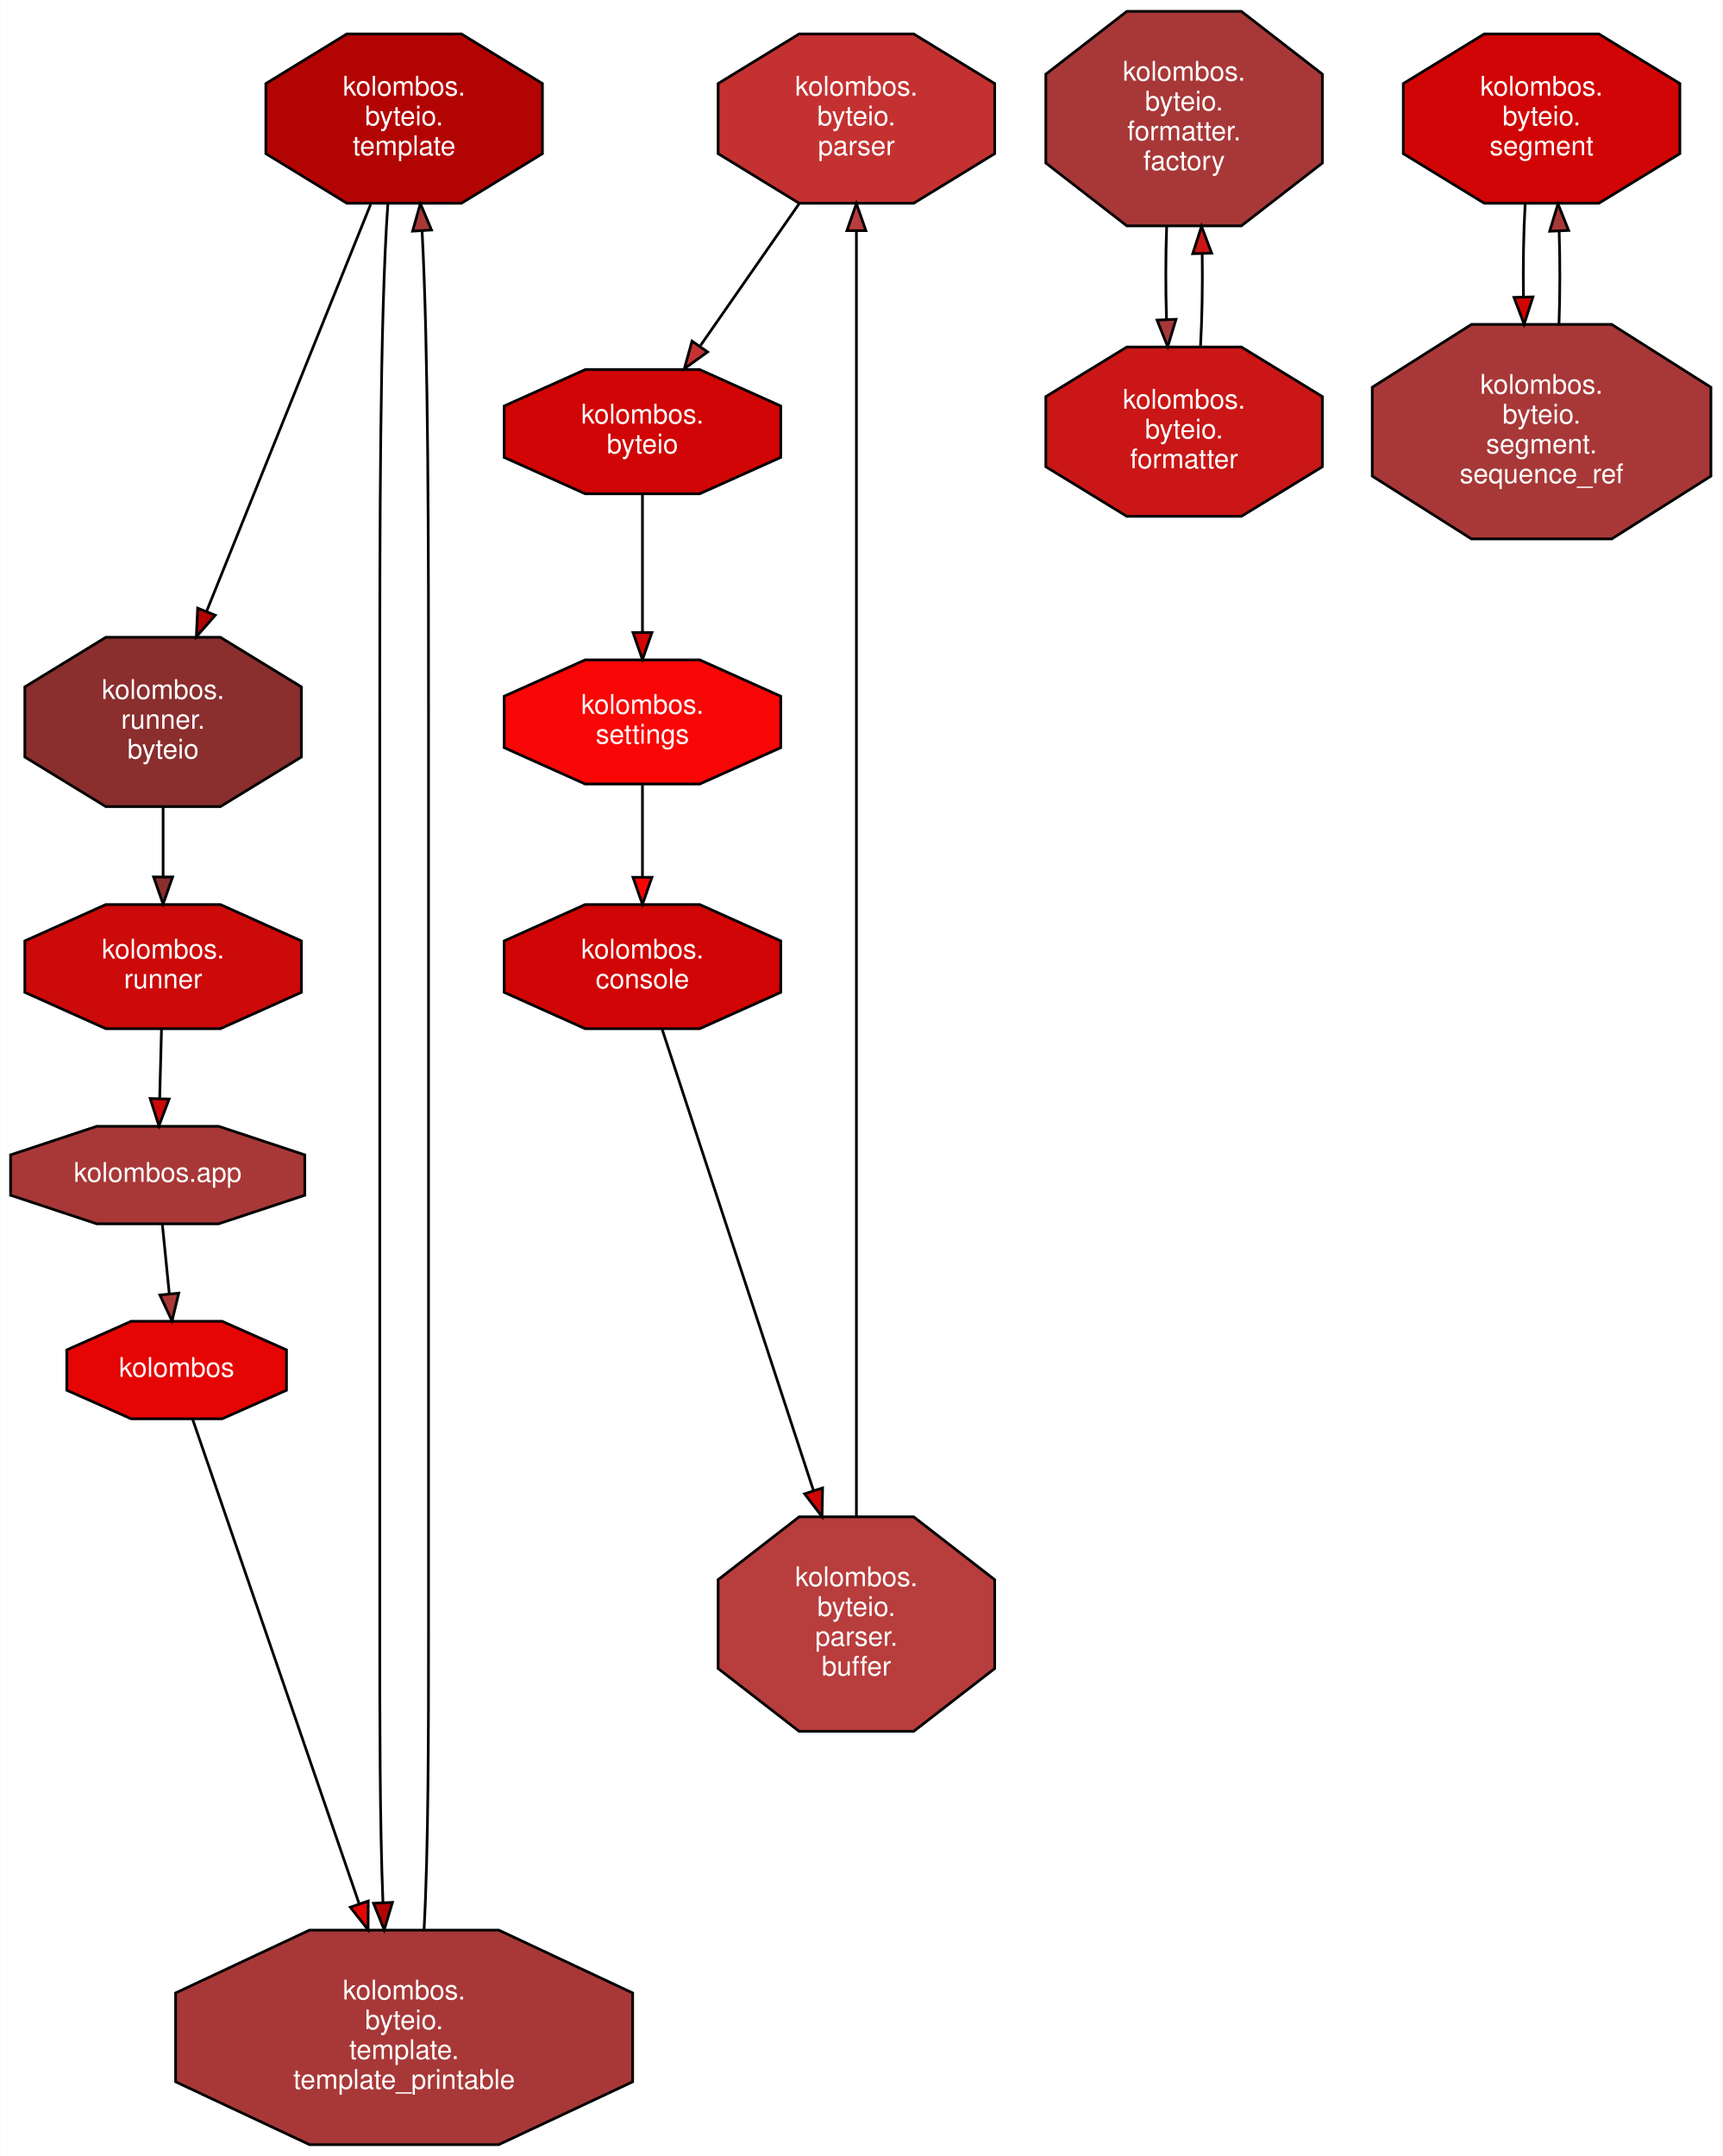
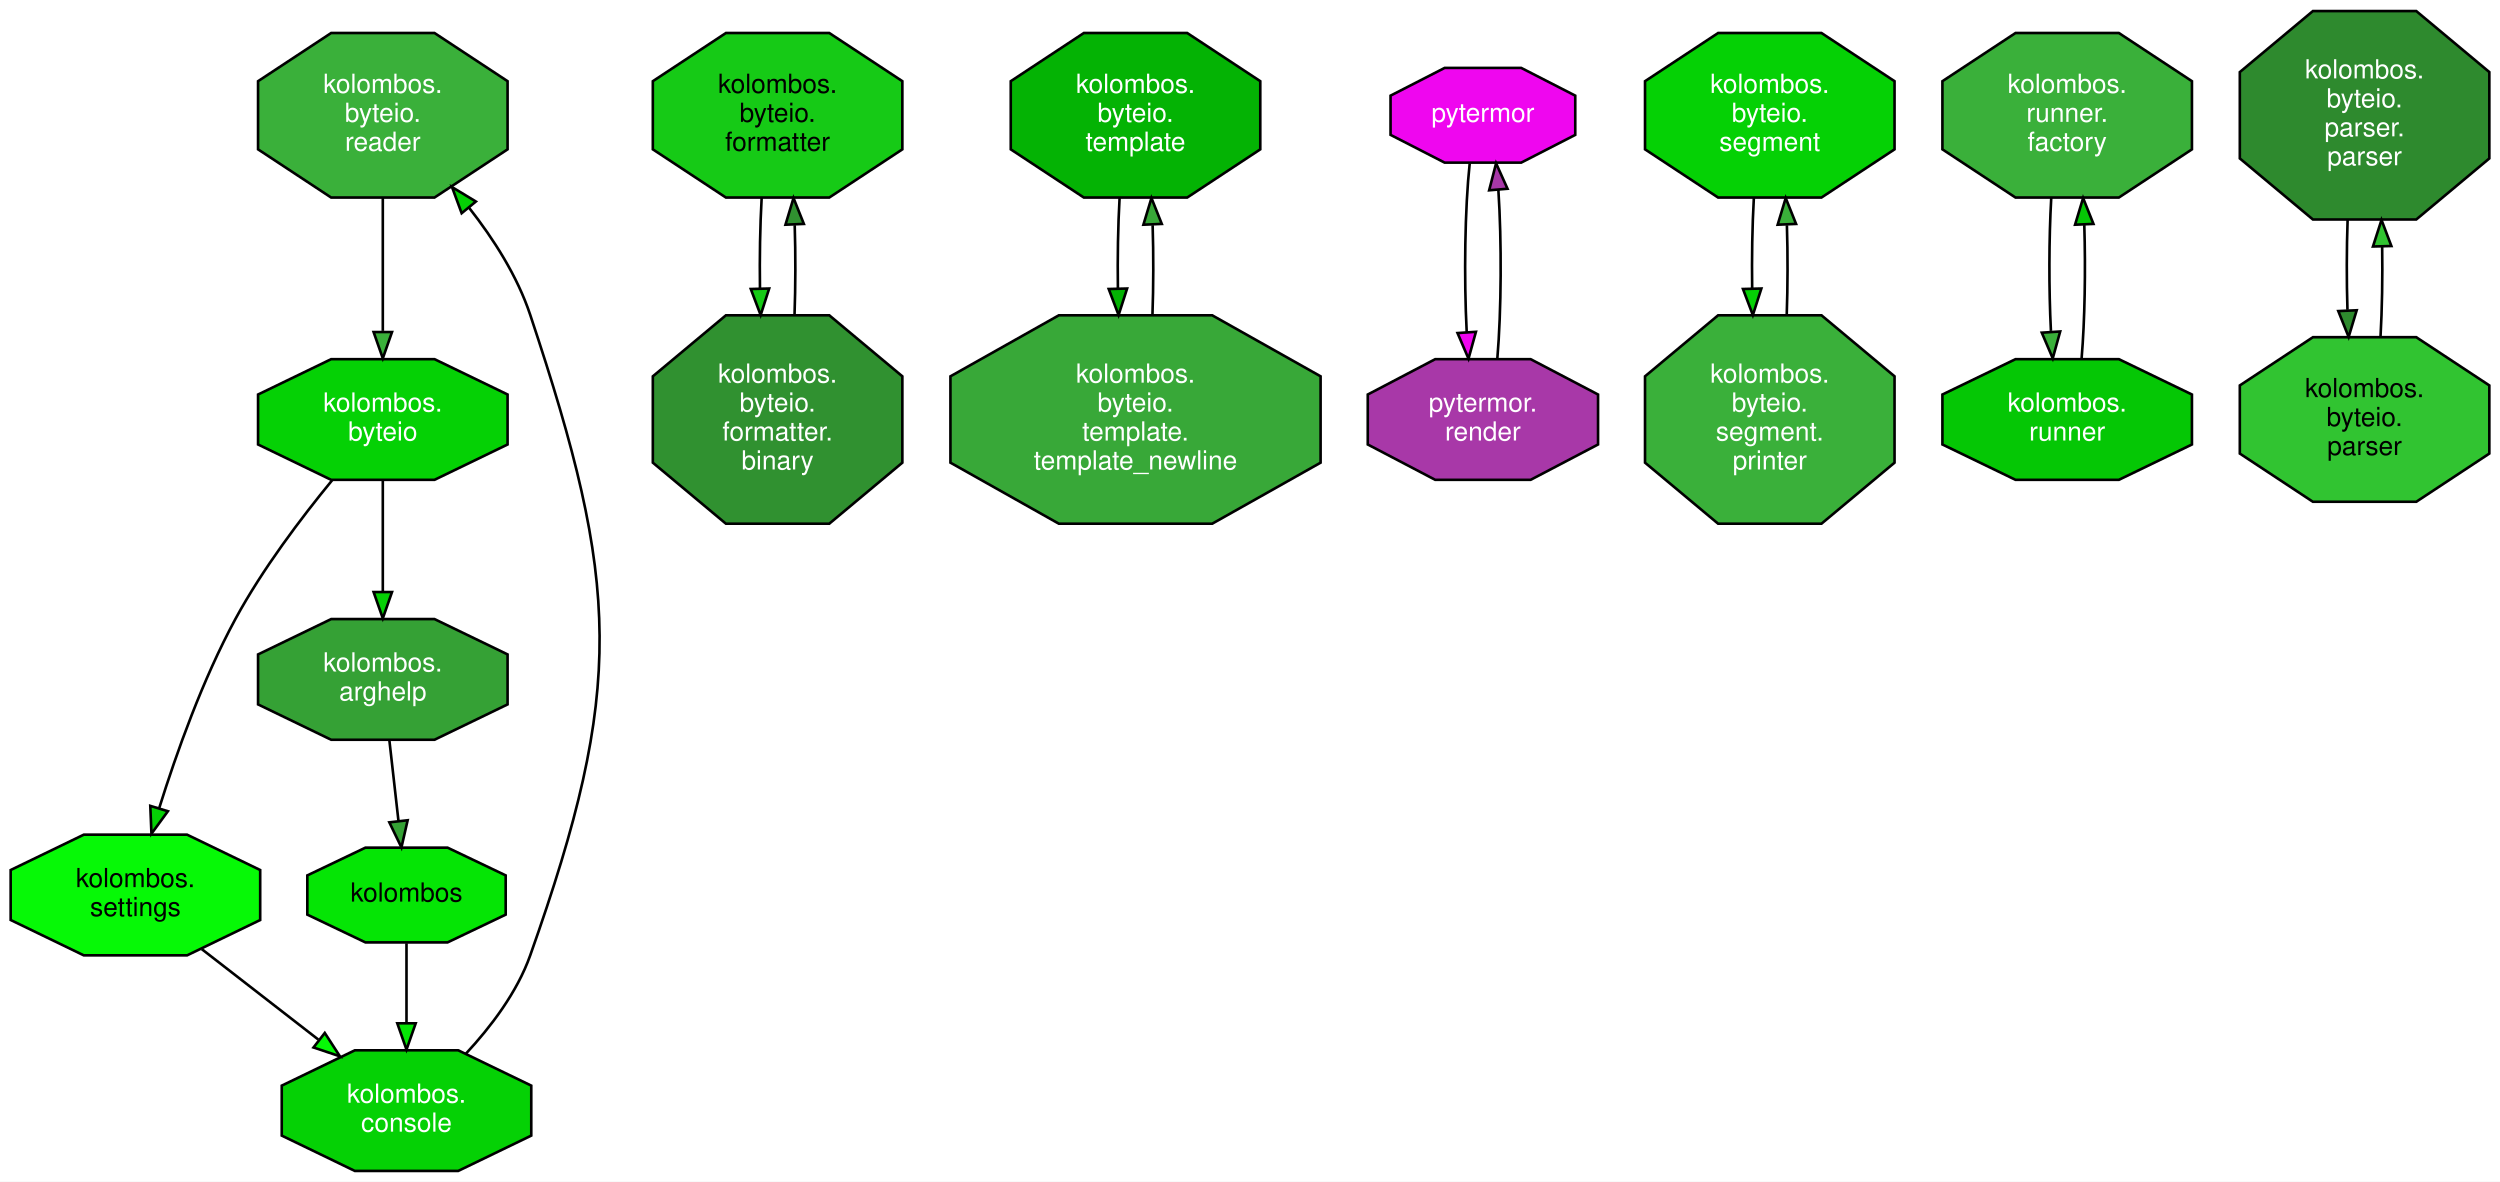
- <svg xmlns="http://www.w3.org/2000/svg" width="636pt" height="796pt" viewBox="0.00 0.00 635.92 796.07">
-   <g id="graph0" class="graph" transform="scale(1 1) rotate(0) translate(4 792.07)">
+ <svg xmlns="http://www.w3.org/2000/svg" width="950pt" height="449pt" viewBox="0.00 0.00 949.91 448.96">
+   <g id="graph0" class="graph" transform="scale(1 1) rotate(0) translate(4 444.96)">
    <style>.edge&gt;path:hover{stroke-width:8}</style>
-     <polygon fill="white" stroke="transparent" points="-4,4 -4,-792.07 631.92,-792.07 631.92,4 -4,4" />
+     <polygon fill="white" stroke="transparent" points="-4,4 -4,-444.96 945.91,-444.96 945.91,4 -4,4" />
    <g id="node1" class="node">
      <style>.edge&gt;path:hover{stroke-width:8}</style>
-       <polygon fill="#b30404" stroke="black" points="196.22,-735.33 196.22,-761.22 166.31,-779.54 124.01,-779.54 94.1,-761.22 94.1,-735.33 124.01,-717.02 166.31,-717.02 196.22,-735.33" />
-       <text text-anchor="middle" x="145.16" y="-756.78" font-family="Helvetica,sans-Serif" font-size="10.00" fill="#ffffff">kolombos.</text>
-       <text text-anchor="middle" x="145.16" y="-745.78" font-family="Helvetica,sans-Serif" font-size="10.00" fill="#ffffff">byteio.</text>
-       <text text-anchor="middle" x="145.16" y="-734.78" font-family="Helvetica,sans-Serif" font-size="10.00" fill="#ffffff">template</text>
+       <polygon fill="#3ab03a" stroke="black" points="188.86,-388.21 188.86,-414.11 161.09,-432.42 121.82,-432.42 94.05,-414.11 94.05,-388.21 121.82,-369.9 161.09,-369.9 188.86,-388.21" />
+       <text text-anchor="middle" x="141.45" y="-409.66" font-family="Helvetica,sans-Serif" font-size="10.00" fill="#ffffff">kolombos.</text>
+       <text text-anchor="middle" x="141.45" y="-398.66" font-family="Helvetica,sans-Serif" font-size="10.00" fill="#ffffff">byteio.</text>
+       <text text-anchor="middle" x="141.45" y="-387.66" font-family="Helvetica,sans-Serif" font-size="10.00" fill="#ffffff">reader</text>
+     </g>
+     <g id="node3" class="node">
+       <style>.edge&gt;path:hover{stroke-width:8}</style>
+       <polygon fill="#05d105" stroke="black" points="188.86,-276.07 188.86,-295.06 161.09,-308.49 121.82,-308.49 94.05,-295.06 94.05,-276.07 121.82,-262.64 161.09,-262.64 188.86,-276.07" />
+       <text text-anchor="middle" x="141.45" y="-288.57" font-family="Helvetica,sans-Serif" font-size="10.00" fill="#ffffff">kolombos.</text>
+       <text text-anchor="middle" x="141.45" y="-277.57" font-family="Helvetica,sans-Serif" font-size="10.00" fill="#ffffff">byteio</text>
+     </g>
+     <g id="edge9" class="edge">
+       <style>.edge&gt;path:hover{stroke-width:8}</style>
+       <path fill="none" stroke="black" d="M141.45,-369.72C141.45,-354.13 141.45,-335.13 141.45,-319.23" />
+       <polygon fill="#3ab03a" stroke="black" points="144.95,-318.8 141.45,-308.8 137.95,-318.8 144.95,-318.8" />
    </g>
    <g id="node2" class="node">
      <style>.edge&gt;path:hover{stroke-width:8}</style>
-       <polygon fill="#8a2e2e" stroke="black" points="107.22,-512.55 107.22,-538.45 77.31,-556.76 35.01,-556.76 5.1,-538.45 5.1,-512.55 35.01,-494.24 77.31,-494.24 107.22,-512.55" />
-       <text text-anchor="middle" x="56.16" y="-534" font-family="Helvetica,sans-Serif" font-size="10.00" fill="#ffffff">kolombos.</text>
-       <text text-anchor="middle" x="56.16" y="-523" font-family="Helvetica,sans-Serif" font-size="10.00" fill="#ffffff">runner.</text>
-       <text text-anchor="middle" x="56.16" y="-512" font-family="Helvetica,sans-Serif" font-size="10.00" fill="#ffffff">byteio</text>
+       <polygon fill="#06f906" stroke="black" points="94.86,-95.39 94.86,-114.38 67.09,-127.81 27.82,-127.81 0.05,-114.38 0.05,-95.39 27.82,-81.96 67.09,-81.96 94.86,-95.39" />
+       <text text-anchor="middle" x="47.45" y="-107.88" font-family="Helvetica,sans-Serif" font-size="10.00" fill="#000000">kolombos.</text>
+       <text text-anchor="middle" x="47.45" y="-96.88" font-family="Helvetica,sans-Serif" font-size="10.00" fill="#000000">settings</text>
+     </g>
+     <g id="node9" class="node">
+       <style>.edge&gt;path:hover{stroke-width:8}</style>
+       <polygon fill="#05d105" stroke="black" points="197.86,-13.47 197.86,-32.46 170.09,-45.88 130.82,-45.88 103.05,-32.46 103.05,-13.47 130.82,-0.04 170.09,-0.04 197.86,-13.47" />
+       <text text-anchor="middle" x="150.45" y="-25.96" font-family="Helvetica,sans-Serif" font-size="10.00" fill="#ffffff">kolombos.</text>
+       <text text-anchor="middle" x="150.45" y="-14.96" font-family="Helvetica,sans-Serif" font-size="10.00" fill="#ffffff">console</text>
+     </g>
+     <g id="edge17" class="edge">
+       <style>.edge&gt;path:hover{stroke-width:8}</style>
+       <path fill="none" stroke="black" d="M72.65,-84.33C85.99,-73.98 102.55,-61.13 116.96,-49.95" />
+       <polygon fill="#06f906" stroke="black" points="119.4,-52.48 125.16,-43.59 115.11,-46.95 119.4,-52.48" />
+     </g>
+     <g id="edge4" class="edge">
+       <style>.edge&gt;path:hover{stroke-width:8}</style>
+       <path fill="none" stroke="black" d="M122.21,-262.49C110.45,-248.18 95.73,-228.73 85.45,-209.77 73.03,-186.84 63.09,-159.01 56.5,-137.93" />
+       <polygon fill="#05d105" stroke="black" points="59.79,-136.72 53.54,-128.17 53.1,-138.76 59.79,-136.72" />
+     </g>
+     <g id="node12" class="node">
+       <style>.edge&gt;path:hover{stroke-width:8}</style>
+       <polygon fill="#35a135" stroke="black" points="188.86,-177.31 188.86,-196.3 161.09,-209.73 121.82,-209.73 94.05,-196.3 94.05,-177.31 121.82,-163.88 161.09,-163.88 188.86,-177.31" />
+       <text text-anchor="middle" x="141.45" y="-189.81" font-family="Helvetica,sans-Serif" font-size="10.00" fill="#ffffff">kolombos.</text>
+       <text text-anchor="middle" x="141.45" y="-178.81" font-family="Helvetica,sans-Serif" font-size="10.00" fill="#ffffff">arghelp</text>
+     </g>
+     <g id="edge3" class="edge">
+       <style>.edge&gt;path:hover{stroke-width:8}</style>
+       <path fill="none" stroke="black" d="M141.45,-262.61C141.45,-250.08 141.45,-234.14 141.45,-220.19" />
+       <polygon fill="#05d105" stroke="black" points="144.95,-220.01 141.45,-210.01 137.95,-220.01 144.95,-220.01" />
+     </g>
+     <g id="node4" class="node">
+       <style>.edge&gt;path:hover{stroke-width:8}</style>
+       <polygon fill="#16ca16" stroke="black" points="338.86,-388.21 338.86,-414.11 311.09,-432.42 271.82,-432.42 244.05,-414.11 244.05,-388.21 271.82,-369.9 311.09,-369.9 338.86,-388.21" />
+       <text text-anchor="middle" x="291.45" y="-409.66" font-family="Helvetica,sans-Serif" font-size="10.00" fill="#000000">kolombos.</text>
+       <text text-anchor="middle" x="291.45" y="-398.66" font-family="Helvetica,sans-Serif" font-size="10.00" fill="#000000">byteio.</text>
+       <text text-anchor="middle" x="291.45" y="-387.66" font-family="Helvetica,sans-Serif" font-size="10.00" fill="#000000">formatter</text>
+     </g>
+     <g id="node10" class="node">
+       <style>.edge&gt;path:hover{stroke-width:8}</style>
+       <polygon fill="#309130" stroke="black" points="338.86,-269.16 338.86,-301.97 311.09,-325.16 271.82,-325.16 244.05,-301.97 244.05,-269.16 271.82,-245.97 311.09,-245.97 338.86,-269.16" />
+       <text text-anchor="middle" x="291.45" y="-299.57" font-family="Helvetica,sans-Serif" font-size="10.00" fill="#ffffff">kolombos.</text>
+       <text text-anchor="middle" x="291.45" y="-288.57" font-family="Helvetica,sans-Serif" font-size="10.00" fill="#ffffff">byteio.</text>
+       <text text-anchor="middle" x="291.45" y="-277.57" font-family="Helvetica,sans-Serif" font-size="10.00" fill="#ffffff">formatter.</text>
+       <text text-anchor="middle" x="291.45" y="-266.57" font-family="Helvetica,sans-Serif" font-size="10.00" fill="#ffffff">binary</text>
+     </g>
+     <g id="edge5" class="edge">
+       <style>.edge&gt;path:hover{stroke-width:8}</style>
+       <path fill="none" stroke="black" d="M285.4,-369.72C284.8,-359.15 284.59,-347.01 284.76,-335.33" />
+       <polygon fill="#16ca16" stroke="black" points="288.26,-335.33 285.02,-325.24 281.27,-335.15 288.26,-335.33" />
+     </g>
+     <g id="node5" class="node">
+       <style>.edge&gt;path:hover{stroke-width:8}</style>
+       <polygon fill="#04b304" stroke="black" points="474.86,-388.21 474.86,-414.11 447.09,-432.42 407.82,-432.42 380.05,-414.11 380.05,-388.21 407.82,-369.9 447.09,-369.9 474.86,-388.21" />
+       <text text-anchor="middle" x="427.45" y="-409.66" font-family="Helvetica,sans-Serif" font-size="10.00" fill="#ffffff">kolombos.</text>
+       <text text-anchor="middle" x="427.45" y="-398.66" font-family="Helvetica,sans-Serif" font-size="10.00" fill="#ffffff">byteio.</text>
+       <text text-anchor="middle" x="427.45" y="-387.66" font-family="Helvetica,sans-Serif" font-size="10.00" fill="#ffffff">template</text>
+     </g>
+     <g id="node6" class="node">
+       <style>.edge&gt;path:hover{stroke-width:8}</style>
+       <polygon fill="#38a838" stroke="black" points="497.78,-269.16 497.78,-301.97 456.58,-325.16 398.32,-325.16 357.13,-301.97 357.13,-269.16 398.32,-245.97 456.58,-245.97 497.78,-269.16" />
+       <text text-anchor="middle" x="427.45" y="-299.57" font-family="Helvetica,sans-Serif" font-size="10.00" fill="#ffffff">kolombos.</text>
+       <text text-anchor="middle" x="427.45" y="-288.57" font-family="Helvetica,sans-Serif" font-size="10.00" fill="#ffffff">byteio.</text>
+       <text text-anchor="middle" x="427.45" y="-277.57" font-family="Helvetica,sans-Serif" font-size="10.00" fill="#ffffff">template.</text>
+       <text text-anchor="middle" x="427.45" y="-266.57" font-family="Helvetica,sans-Serif" font-size="10.00" fill="#ffffff">template_newline</text>
+     </g>
+     <g id="edge12" class="edge">
+       <style>.edge&gt;path:hover{stroke-width:8}</style>
+       <path fill="none" stroke="black" d="M421.4,-369.72C420.8,-359.15 420.59,-347.01 420.76,-335.33" />
+       <polygon fill="#04b304" stroke="black" points="424.26,-335.33 421.02,-325.24 417.27,-335.15 424.26,-335.33" />
+     </g>
+     <g id="edge13" class="edge">
+       <style>.edge&gt;path:hover{stroke-width:8}</style>
+       <path fill="none" stroke="black" d="M433.89,-325.24C434.28,-336.25 434.31,-348.27 433.96,-359.39" />
+       <polygon fill="#38a838" stroke="black" points="430.45,-359.58 433.51,-369.72 437.44,-359.88 430.45,-359.58" />
+     </g>
+     <g id="node7" class="node">
+       <style>.edge&gt;path:hover{stroke-width:8}</style>
+       <polygon fill="#ef06ef" stroke="black" points="594.54,-393.71 594.54,-408.62 573.99,-419.16 544.92,-419.16 524.36,-408.62 524.36,-393.71 544.92,-383.16 573.99,-383.16 594.54,-393.71" />
+       <text text-anchor="middle" x="559.45" y="-398.66" font-family="Helvetica,sans-Serif" font-size="10.00" fill="#ffffff">pytermor</text>
+     </g>
+     <g id="node16" class="node">
+       <style>.edge&gt;path:hover{stroke-width:8}</style>
+       <polygon fill="#a838a8" stroke="black" points="603.2,-276.07 603.2,-295.06 577.58,-308.49 541.33,-308.49 515.7,-295.06 515.7,-276.07 541.33,-262.64 577.58,-262.64 603.2,-276.07" />
+       <text text-anchor="middle" x="559.45" y="-288.57" font-family="Helvetica,sans-Serif" font-size="10.00" fill="#ffffff">pytermor.</text>
+       <text text-anchor="middle" x="559.45" y="-277.57" font-family="Helvetica,sans-Serif" font-size="10.00" fill="#ffffff">render</text>
+     </g>
+     <g id="edge18" class="edge">
+       <style>.edge&gt;path:hover{stroke-width:8}</style>
+       <path fill="none" stroke="black" d="M554.44,-382.91C552.6,-365.92 552.22,-339.56 553.3,-318.7" />
+       <polygon fill="#ef06ef" stroke="black" points="556.8,-318.88 553.98,-308.67 549.81,-318.41 556.8,-318.88" />
+     </g>
+     <g id="node8" class="node">
+       <style>.edge&gt;path:hover{stroke-width:8}</style>
+       <polygon fill="#05d105" stroke="black" points="715.86,-388.21 715.86,-414.11 688.09,-432.42 648.82,-432.42 621.05,-414.11 621.05,-388.21 648.82,-369.9 688.09,-369.9 715.86,-388.21" />
+       <text text-anchor="middle" x="668.45" y="-409.66" font-family="Helvetica,sans-Serif" font-size="10.00" fill="#ffffff">kolombos.</text>
+       <text text-anchor="middle" x="668.45" y="-398.66" font-family="Helvetica,sans-Serif" font-size="10.00" fill="#ffffff">byteio.</text>
+       <text text-anchor="middle" x="668.45" y="-387.66" font-family="Helvetica,sans-Serif" font-size="10.00" fill="#ffffff">segment</text>
+     </g>
+     <g id="node13" class="node">
+       <style>.edge&gt;path:hover{stroke-width:8}</style>
+       <polygon fill="#3ab03a" stroke="black" points="715.86,-269.16 715.86,-301.97 688.09,-325.16 648.82,-325.16 621.05,-301.97 621.05,-269.16 648.82,-245.97 688.09,-245.97 715.86,-269.16" />
+       <text text-anchor="middle" x="668.45" y="-299.57" font-family="Helvetica,sans-Serif" font-size="10.00" fill="#ffffff">kolombos.</text>
+       <text text-anchor="middle" x="668.45" y="-288.57" font-family="Helvetica,sans-Serif" font-size="10.00" fill="#ffffff">byteio.</text>
+       <text text-anchor="middle" x="668.45" y="-277.57" font-family="Helvetica,sans-Serif" font-size="10.00" fill="#ffffff">segment.</text>
+       <text text-anchor="middle" x="668.45" y="-266.57" font-family="Helvetica,sans-Serif" font-size="10.00" fill="#ffffff">printer</text>
+     </g>
+     <g id="edge10" class="edge">
+       <style>.edge&gt;path:hover{stroke-width:8}</style>
+       <path fill="none" stroke="black" d="M662.4,-369.72C661.8,-359.15 661.59,-347.01 661.76,-335.33" />
+       <polygon fill="#05d105" stroke="black" points="665.26,-335.33 662.02,-325.24 658.27,-335.15 665.26,-335.33" />
+     </g>
+     <g id="edge14" class="edge">
+       <style>.edge&gt;path:hover{stroke-width:8}</style>
+       <path fill="none" stroke="black" d="M172.99,-44.56C182.48,-54.76 192.47,-67.88 197.45,-81.92 233.6,-183.9 231.62,-222.71 197.45,-325.36 192.58,-340 183.61,-354.08 174.25,-365.99" />
+       <polygon fill="#05d105" stroke="black" points="171.41,-363.94 167.75,-373.88 176.81,-368.39 171.41,-363.94" />
+     </g>
+     <g id="edge6" class="edge">
+       <style>.edge&gt;path:hover{stroke-width:8}</style>
+       <path fill="none" stroke="black" d="M297.89,-325.24C298.28,-336.25 298.31,-348.27 297.96,-359.39" />
+       <polygon fill="#309130" stroke="black" points="294.45,-359.58 297.51,-369.72 301.44,-359.88 294.45,-359.58" />
+     </g>
+     <g id="node11" class="node">
+       <style>.edge&gt;path:hover{stroke-width:8}</style>
+       <polygon fill="#3ab03a" stroke="black" points="828.86,-388.21 828.86,-414.11 801.09,-432.42 761.82,-432.42 734.05,-414.11 734.05,-388.21 761.82,-369.9 801.09,-369.9 828.86,-388.21" />
+       <text text-anchor="middle" x="781.45" y="-409.66" font-family="Helvetica,sans-Serif" font-size="10.00" fill="#ffffff">kolombos.</text>
+       <text text-anchor="middle" x="781.45" y="-398.66" font-family="Helvetica,sans-Serif" font-size="10.00" fill="#ffffff">runner.</text>
+       <text text-anchor="middle" x="781.45" y="-387.66" font-family="Helvetica,sans-Serif" font-size="10.00" fill="#ffffff">factory</text>
+     </g>
+     <g id="node14" class="node">
+       <style>.edge&gt;path:hover{stroke-width:8}</style>
+       <polygon fill="#05c705" stroke="black" points="828.86,-276.07 828.86,-295.06 801.09,-308.49 761.82,-308.49 734.05,-295.06 734.05,-276.07 761.82,-262.64 801.09,-262.64 828.86,-276.07" />
+       <text text-anchor="middle" x="781.45" y="-288.57" font-family="Helvetica,sans-Serif" font-size="10.00" fill="#ffffff">kolombos.</text>
+       <text text-anchor="middle" x="781.45" y="-277.57" font-family="Helvetica,sans-Serif" font-size="10.00" fill="#ffffff">runner</text>
+     </g>
+     <g id="edge16" class="edge">
+       <style>.edge&gt;path:hover{stroke-width:8}</style>
+       <path fill="none" stroke="black" d="M775.4,-369.72C774.51,-354.13 774.47,-335.13 775.28,-319.23" />
+       <polygon fill="#3ab03a" stroke="black" points="778.8,-319.01 775.97,-308.8 771.81,-318.55 778.8,-319.01" />
+     </g>
+     <g id="node18" class="node">
+       <style>.edge&gt;path:hover{stroke-width:8}</style>
+       <polygon fill="#05e505" stroke="black" points="188.14,-97.43 188.14,-112.34 166.06,-122.88 134.84,-122.88 112.77,-112.34 112.77,-97.43 134.84,-86.88 166.06,-86.88 188.14,-97.43" />
+       <text text-anchor="middle" x="150.45" y="-102.38" font-family="Helvetica,sans-Serif" font-size="10.00" fill="#000000">kolombos</text>
+     </g>
+     <g id="edge2" class="edge">
+       <style>.edge&gt;path:hover{stroke-width:8}</style>
+       <path fill="none" stroke="black" d="M143.96,-163.54C145.02,-154.11 146.27,-143.04 147.39,-133.12" />
+       <polygon fill="#35a135" stroke="black" points="150.89,-133.29 148.53,-122.96 143.93,-132.5 150.89,-133.29" />
    </g>
    <g id="edge11" class="edge">
      <style>.edge&gt;path:hover{stroke-width:8}</style>
-       <path fill="none" stroke="black" d="M132.78,-716.58C116.98,-677.36 89.59,-609.42 72.19,-566.28" />
-       <polygon fill="#b30404" stroke="black" points="75.41,-564.9 68.43,-556.94 68.92,-567.52 75.41,-564.9" />
-     </g>
-     <g id="node3" class="node">
-       <style>.edge&gt;path:hover{stroke-width:8}</style>
-       <polygon fill="#a83838" stroke="black" points="229.54,-23.4 229.54,-56.2 180.11,-79.4 110.21,-79.4 60.78,-56.2 60.78,-23.4 110.21,-0.2 180.11,-0.2 229.54,-23.4" />
-       <text text-anchor="middle" x="145.16" y="-53.8" font-family="Helvetica,sans-Serif" font-size="10.00" fill="#ffffff">kolombos.</text>
-       <text text-anchor="middle" x="145.16" y="-42.8" font-family="Helvetica,sans-Serif" font-size="10.00" fill="#ffffff">byteio.</text>
-       <text text-anchor="middle" x="145.16" y="-31.8" font-family="Helvetica,sans-Serif" font-size="10.00" fill="#ffffff">template.</text>
-       <text text-anchor="middle" x="145.16" y="-20.8" font-family="Helvetica,sans-Serif" font-size="10.00" fill="#ffffff">template_printable</text>
-     </g>
-     <g id="edge10" class="edge">
-       <style>.edge&gt;path:hover{stroke-width:8}</style>
-       <path fill="none" stroke="black" d="M139.16,-716.92C136.16,-674.36 136.16,-594.53 136.16,-526.5 136.16,-526.5 136.16,-526.5 136.16,-191.4 136.16,-157.37 136.16,-119.01 137.34,-89.53" />
-       <polygon fill="#b30404" stroke="black" points="140.84,-89.64 137.81,-79.49 133.85,-89.31 140.84,-89.64" />
-     </g>
-     <g id="node14" class="node">
-       <style>.edge&gt;path:hover{stroke-width:8}</style>
-       <polygon fill="#cc0a0a" stroke="black" points="107.22,-425.66 107.22,-444.65 77.31,-458.08 35.01,-458.08 5.1,-444.65 5.1,-425.66 35.01,-412.24 77.31,-412.24 107.22,-425.66" />
-       <text text-anchor="middle" x="56.16" y="-438.16" font-family="Helvetica,sans-Serif" font-size="10.00" fill="#ffffff">kolombos.</text>
-       <text text-anchor="middle" x="56.16" y="-427.16" font-family="Helvetica,sans-Serif" font-size="10.00" fill="#ffffff">runner</text>
+       <path fill="none" stroke="black" d="M674.89,-325.24C675.28,-336.25 675.31,-348.27 674.96,-359.39" />
+       <polygon fill="#3ab03a" stroke="black" points="671.45,-359.58 674.51,-369.72 678.44,-359.88 671.45,-359.58" />
    </g>
    <g id="edge15" class="edge">
      <style>.edge&gt;path:hover{stroke-width:8}</style>
-       <path fill="none" stroke="black" d="M56.16,-494.1C56.16,-485.81 56.16,-476.81 56.16,-468.43" />
-       <polygon fill="#8a2e2e" stroke="black" points="59.66,-468.25 56.16,-458.25 52.66,-468.25 59.66,-468.25" />
-     </g>
-     <g id="edge12" class="edge">
-       <style>.edge&gt;path:hover{stroke-width:8}</style>
-       <path fill="none" stroke="black" d="M152.51,-79.49C154.16,-109.91 154.16,-153.36 154.16,-191.4 154.16,-526.5 154.16,-526.5 154.16,-526.5 154.16,-589.48 154.16,-662.58 151.78,-706.85" />
-       <polygon fill="#a83838" stroke="black" points="148.28,-706.72 151.16,-716.92 155.27,-707.15 148.28,-706.72" />
-     </g>
-     <g id="node4" class="node">
-       <style>.edge&gt;path:hover{stroke-width:8}</style>
-       <polygon fill="#c43131" stroke="black" points="363.22,-735.33 363.22,-761.22 333.31,-779.54 291.01,-779.54 261.1,-761.22 261.1,-735.33 291.01,-717.02 333.31,-717.02 363.22,-735.33" />
-       <text text-anchor="middle" x="312.16" y="-756.78" font-family="Helvetica,sans-Serif" font-size="10.00" fill="#ffffff">kolombos.</text>
-       <text text-anchor="middle" x="312.16" y="-745.78" font-family="Helvetica,sans-Serif" font-size="10.00" fill="#ffffff">byteio.</text>
-       <text text-anchor="middle" x="312.16" y="-734.78" font-family="Helvetica,sans-Serif" font-size="10.00" fill="#ffffff">parser</text>
-     </g>
-     <g id="node8" class="node">
-       <style>.edge&gt;path:hover{stroke-width:8}</style>
-       <polygon fill="#d10505" stroke="black" points="284.22,-623.18 284.22,-642.17 254.31,-655.6 212.01,-655.6 182.1,-642.17 182.1,-623.18 212.01,-609.76 254.31,-609.76 284.22,-623.18" />
-       <text text-anchor="middle" x="233.16" y="-635.68" font-family="Helvetica,sans-Serif" font-size="10.00" fill="#ffffff">kolombos.</text>
-       <text text-anchor="middle" x="233.16" y="-624.68" font-family="Helvetica,sans-Serif" font-size="10.00" fill="#ffffff">byteio</text>
-     </g>
-     <g id="edge6" class="edge">
-       <style>.edge&gt;path:hover{stroke-width:8}</style>
-       <path fill="none" stroke="black" d="M290.99,-716.83C279.73,-700.64 265.91,-680.78 254.61,-664.52" />
-       <polygon fill="#c43131" stroke="black" points="257.21,-662.12 248.62,-655.91 251.46,-666.12 257.21,-662.12" />
-     </g>
-     <g id="node5" class="node">
-       <style>.edge&gt;path:hover{stroke-width:8}</style>
-       <polygon fill="#a83838" stroke="black" points="484.22,-731.87 484.22,-764.68 454.31,-787.87 412.01,-787.87 382.1,-764.68 382.1,-731.87 412.01,-708.68 454.31,-708.68 484.22,-731.87" />
-       <text text-anchor="middle" x="433.16" y="-762.28" font-family="Helvetica,sans-Serif" font-size="10.00" fill="#ffffff">kolombos.</text>
-       <text text-anchor="middle" x="433.16" y="-751.28" font-family="Helvetica,sans-Serif" font-size="10.00" fill="#ffffff">byteio.</text>
-       <text text-anchor="middle" x="433.16" y="-740.28" font-family="Helvetica,sans-Serif" font-size="10.00" fill="#ffffff">formatter.</text>
-       <text text-anchor="middle" x="433.16" y="-729.28" font-family="Helvetica,sans-Serif" font-size="10.00" fill="#ffffff">factory</text>
-     </g>
-     <g id="node12" class="node">
-       <style>.edge&gt;path:hover{stroke-width:8}</style>
-       <polygon fill="#ca1616" stroke="black" points="484.22,-619.73 484.22,-645.63 454.31,-663.94 412.01,-663.94 382.1,-645.63 382.1,-619.73 412.01,-601.42 454.31,-601.42 484.22,-619.73" />
-       <text text-anchor="middle" x="433.16" y="-641.18" font-family="Helvetica,sans-Serif" font-size="10.00" fill="#ffffff">kolombos.</text>
-       <text text-anchor="middle" x="433.16" y="-630.18" font-family="Helvetica,sans-Serif" font-size="10.00" fill="#ffffff">byteio.</text>
-       <text text-anchor="middle" x="433.16" y="-619.18" font-family="Helvetica,sans-Serif" font-size="10.00" fill="#ffffff">formatter</text>
-     </g>
-     <g id="edge5" class="edge">
-       <style>.edge&gt;path:hover{stroke-width:8}</style>
-       <path fill="none" stroke="black" d="M426.72,-708.5C426.33,-697.49 426.31,-685.48 426.66,-674.36" />
-       <polygon fill="#a83838" stroke="black" points="430.17,-674.18 427.11,-664.04 423.17,-673.88 430.17,-674.18" />
-     </g>
-     <g id="node6" class="node">
-       <style>.edge&gt;path:hover{stroke-width:8}</style>
-       <polygon fill="#d10505" stroke="black" points="616.22,-735.33 616.22,-761.22 586.31,-779.54 544.01,-779.54 514.1,-761.22 514.1,-735.33 544.01,-717.02 586.31,-717.02 616.22,-735.33" />
-       <text text-anchor="middle" x="565.16" y="-756.78" font-family="Helvetica,sans-Serif" font-size="10.00" fill="#ffffff">kolombos.</text>
-       <text text-anchor="middle" x="565.16" y="-745.78" font-family="Helvetica,sans-Serif" font-size="10.00" fill="#ffffff">byteio.</text>
-       <text text-anchor="middle" x="565.16" y="-734.78" font-family="Helvetica,sans-Serif" font-size="10.00" fill="#ffffff">segment</text>
-     </g>
-     <g id="node10" class="node">
-       <style>.edge&gt;path:hover{stroke-width:8}</style>
-       <polygon fill="#a83838" stroke="black" points="627.68,-616.27 627.68,-649.08 591.06,-672.28 539.26,-672.28 502.64,-649.08 502.64,-616.27 539.26,-593.08 591.06,-593.08 627.68,-616.27" />
-       <text text-anchor="middle" x="565.16" y="-646.68" font-family="Helvetica,sans-Serif" font-size="10.00" fill="#ffffff">kolombos.</text>
-       <text text-anchor="middle" x="565.16" y="-635.68" font-family="Helvetica,sans-Serif" font-size="10.00" fill="#ffffff">byteio.</text>
-       <text text-anchor="middle" x="565.16" y="-624.68" font-family="Helvetica,sans-Serif" font-size="10.00" fill="#ffffff">segment.</text>
-       <text text-anchor="middle" x="565.16" y="-613.68" font-family="Helvetica,sans-Serif" font-size="10.00" fill="#ffffff">sequence_ref</text>
+       <path fill="none" stroke="black" d="M786.94,-308.8C788.15,-323.19 788.49,-342.37 787.96,-359.43" />
+       <polygon fill="#05c705" stroke="black" points="784.45,-359.58 787.51,-369.72 791.44,-359.88 784.45,-359.58" />
+     </g>
+     <g id="node15" class="node">
+       <style>.edge&gt;path:hover{stroke-width:8}</style>
+       <polygon fill="#2e8a2e" stroke="black" points="941.86,-384.76 941.86,-417.57 914.09,-440.76 874.82,-440.76 847.05,-417.57 847.05,-384.76 874.82,-361.56 914.09,-361.56 941.86,-384.76" />
+       <text text-anchor="middle" x="894.45" y="-415.16" font-family="Helvetica,sans-Serif" font-size="10.00" fill="#ffffff">kolombos.</text>
+       <text text-anchor="middle" x="894.45" y="-404.16" font-family="Helvetica,sans-Serif" font-size="10.00" fill="#ffffff">byteio.</text>
+       <text text-anchor="middle" x="894.45" y="-393.16" font-family="Helvetica,sans-Serif" font-size="10.00" fill="#ffffff">parser.</text>
+       <text text-anchor="middle" x="894.45" y="-382.16" font-family="Helvetica,sans-Serif" font-size="10.00" fill="#ffffff">parser</text>
+     </g>
+     <g id="node17" class="node">
+       <style>.edge&gt;path:hover{stroke-width:8}</style>
+       <polygon fill="#31c431" stroke="black" points="941.86,-272.62 941.86,-298.51 914.09,-316.83 874.82,-316.83 847.05,-298.51 847.05,-272.62 874.82,-254.3 914.09,-254.3 941.86,-272.62" />
+       <text text-anchor="middle" x="894.45" y="-294.07" font-family="Helvetica,sans-Serif" font-size="10.00" fill="#000000">kolombos.</text>
+       <text text-anchor="middle" x="894.45" y="-283.07" font-family="Helvetica,sans-Serif" font-size="10.00" fill="#000000">byteio.</text>
+       <text text-anchor="middle" x="894.45" y="-272.07" font-family="Helvetica,sans-Serif" font-size="10.00" fill="#000000">parser</text>
    </g>
    <g id="edge8" class="edge">
      <style>.edge&gt;path:hover{stroke-width:8}</style>
-       <path fill="none" stroke="black" d="M559.1,-716.83C558.5,-706.26 558.29,-694.12 558.47,-682.45" />
-       <polygon fill="#d10505" stroke="black" points="561.97,-682.44 558.72,-672.35 554.97,-682.26 561.97,-682.44" />
-     </g>
-     <g id="node7" class="node">
-       <style>.edge&gt;path:hover{stroke-width:8}</style>
-       <polygon fill="#e50505" stroke="black" points="101.72,-278.74 101.72,-293.65 77.96,-304.2 44.36,-304.2 20.6,-293.65 20.6,-278.74 44.36,-268.2 77.96,-268.2 101.72,-278.74" />
-       <text text-anchor="middle" x="61.16" y="-283.7" font-family="Helvetica,sans-Serif" font-size="10.00" fill="#ffffff">kolombos</text>
+       <path fill="none" stroke="black" d="M888.01,-361.39C887.62,-350.38 887.6,-338.36 887.95,-327.25" />
+       <polygon fill="#2e8a2e" stroke="black" points="891.46,-327.07 888.4,-316.92 884.47,-326.76 891.46,-327.07" />
+     </g>
+     <g id="edge19" class="edge">
+       <style>.edge&gt;path:hover{stroke-width:8}</style>
+       <path fill="none" stroke="black" d="M564.93,-308.67C566.48,-326.99 566.62,-353.11 565.33,-372.75" />
+       <polygon fill="#a838a8" stroke="black" points="561.82,-372.65 564.46,-382.91 568.8,-373.24 561.82,-372.65" />
+     </g>
+     <g id="edge7" class="edge">
+       <style>.edge&gt;path:hover{stroke-width:8}</style>
+       <path fill="none" stroke="black" d="M900.51,-316.92C901.11,-327.49 901.32,-339.62 901.14,-351.29" />
+       <polygon fill="#31c431" stroke="black" points="897.64,-351.3 900.89,-361.39 904.64,-351.48 897.64,-351.3" />
    </g>
    <g id="edge1" class="edge">
      <style>.edge&gt;path:hover{stroke-width:8}</style>
-       <path fill="none" stroke="black" d="M67.07,-268.01C79.68,-231.32 109.63,-144.17 128.56,-89.1" />
-       <polygon fill="#e50505" stroke="black" points="131.9,-90.14 131.84,-79.54 125.28,-87.86 131.9,-90.14" />
-     </g>
-     <g id="node11" class="node">
-       <style>.edge&gt;path:hover{stroke-width:8}</style>
-       <polygon fill="#f90606" stroke="black" points="284.22,-516 284.22,-534.99 254.31,-548.42 212.01,-548.42 182.1,-534.99 182.1,-516 212.01,-502.58 254.31,-502.58 284.22,-516" />
-       <text text-anchor="middle" x="233.16" y="-528.5" font-family="Helvetica,sans-Serif" font-size="10.00" fill="#ffffff">kolombos.</text>
-       <text text-anchor="middle" x="233.16" y="-517.5" font-family="Helvetica,sans-Serif" font-size="10.00" fill="#ffffff">settings</text>
-     </g>
-     <g id="edge3" class="edge">
-       <style>.edge&gt;path:hover{stroke-width:8}</style>
-       <path fill="none" stroke="black" d="M233.16,-609.63C233.16,-594.9 233.16,-575.29 233.16,-558.81" />
-       <polygon fill="#d10505" stroke="black" points="236.66,-558.52 233.16,-548.52 229.66,-558.52 236.66,-558.52" />
-     </g>
-     <g id="node9" class="node">
-       <style>.edge&gt;path:hover{stroke-width:8}</style>
-       <polygon fill="#a83838" stroke="black" points="108.48,-350.74 108.48,-365.65 76.66,-376.2 31.66,-376.2 -0.16,-365.65 -0.16,-350.74 31.66,-340.2 76.66,-340.2 108.48,-350.74" />
-       <text text-anchor="middle" x="54.16" y="-355.7" font-family="Helvetica,sans-Serif" font-size="10.00" fill="#ffffff">kolombos.app</text>
-     </g>
-     <g id="edge2" class="edge">
-       <style>.edge&gt;path:hover{stroke-width:8}</style>
-       <path fill="none" stroke="black" d="M55.89,-339.89C56.66,-332.18 57.59,-322.91 58.45,-314.31" />
-       <polygon fill="#a83838" stroke="black" points="61.94,-314.6 59.45,-304.3 54.97,-313.9 61.94,-314.6" />
-     </g>
-     <g id="edge9" class="edge">
-       <style>.edge&gt;path:hover{stroke-width:8}</style>
-       <path fill="none" stroke="black" d="M571.59,-672.35C571.99,-683.36 572.01,-695.38 571.66,-706.5" />
-       <polygon fill="#a83838" stroke="black" points="568.15,-706.69 571.22,-716.83 575.15,-706.99 568.15,-706.69" />
-     </g>
-     <g id="node13" class="node">
-       <style>.edge&gt;path:hover{stroke-width:8}</style>
-       <polygon fill="#d10505" stroke="black" points="284.22,-425.66 284.22,-444.65 254.31,-458.08 212.01,-458.08 182.1,-444.65 182.1,-425.66 212.01,-412.24 254.31,-412.24 284.22,-425.66" />
-       <text text-anchor="middle" x="233.16" y="-438.16" font-family="Helvetica,sans-Serif" font-size="10.00" fill="#ffffff">kolombos.</text>
-       <text text-anchor="middle" x="233.16" y="-427.16" font-family="Helvetica,sans-Serif" font-size="10.00" fill="#ffffff">console</text>
-     </g>
-     <g id="edge16" class="edge">
-       <style>.edge&gt;path:hover{stroke-width:8}</style>
-       <path fill="none" stroke="black" d="M233.16,-502.21C233.16,-491.98 233.16,-479.66 233.16,-468.45" />
-       <polygon fill="#f90606" stroke="black" points="236.66,-468.14 233.16,-458.14 229.66,-468.14 236.66,-468.14" />
-     </g>
-     <g id="edge4" class="edge">
-       <style>.edge&gt;path:hover{stroke-width:8}</style>
-       <path fill="none" stroke="black" d="M439.21,-664.04C439.81,-674.6 440.02,-686.73 439.85,-698.41" />
-       <polygon fill="#ca1616" stroke="black" points="436.35,-698.41 439.6,-708.5 443.35,-698.59 436.35,-698.41" />
-     </g>
-     <g id="node15" class="node">
-       <style>.edge&gt;path:hover{stroke-width:8}</style>
-       <polygon fill="#b83d3d" stroke="black" points="363.22,-175.99 363.22,-208.8 333.31,-232 291.01,-232 261.1,-208.8 261.1,-175.99 291.01,-152.8 333.31,-152.8 363.22,-175.99" />
-       <text text-anchor="middle" x="312.16" y="-206.4" font-family="Helvetica,sans-Serif" font-size="10.00" fill="#ffffff">kolombos.</text>
-       <text text-anchor="middle" x="312.16" y="-195.4" font-family="Helvetica,sans-Serif" font-size="10.00" fill="#ffffff">byteio.</text>
-       <text text-anchor="middle" x="312.16" y="-184.4" font-family="Helvetica,sans-Serif" font-size="10.00" fill="#ffffff">parser.</text>
-       <text text-anchor="middle" x="312.16" y="-173.4" font-family="Helvetica,sans-Serif" font-size="10.00" fill="#ffffff">buffer</text>
-     </g>
-     <g id="edge13" class="edge">
-       <style>.edge&gt;path:hover{stroke-width:8}</style>
-       <path fill="none" stroke="black" d="M240.45,-411.94C253.08,-373.44 279.31,-293.51 296.3,-241.72" />
-       <polygon fill="#d10505" stroke="black" points="299.67,-242.67 299.47,-232.08 293.02,-240.49 299.67,-242.67" />
-     </g>
-     <g id="edge14" class="edge">
-       <style>.edge&gt;path:hover{stroke-width:8}</style>
-       <path fill="none" stroke="black" d="M55.57,-412.07C55.36,-404.06 55.11,-394.9 54.89,-386.49" />
-       <polygon fill="#cc0a0a" stroke="black" points="58.38,-386.27 54.62,-376.37 51.39,-386.46 58.38,-386.27" />
-     </g>
-     <g id="edge7" class="edge">
-       <style>.edge&gt;path:hover{stroke-width:8}</style>
-       <path fill="none" stroke="black" d="M312.16,-232.12C312.16,-265.31 312.16,-314.4 312.16,-357.2 312.16,-526.5 312.16,-526.5 312.16,-526.5 312.16,-589.48 312.16,-662.58 312.16,-706.85" />
-       <polygon fill="#b83d3d" stroke="black" points="308.66,-706.92 312.16,-716.92 315.66,-706.92 308.66,-706.92" />
+       <path fill="none" stroke="black" d="M150.45,-86.54C150.45,-77.66 150.45,-66.55 150.45,-56.17" />
+       <polygon fill="#05e505" stroke="black" points="153.95,-56.14 150.45,-46.14 146.95,-56.14 153.95,-56.14" />
    </g>
  </g>
</svg>
